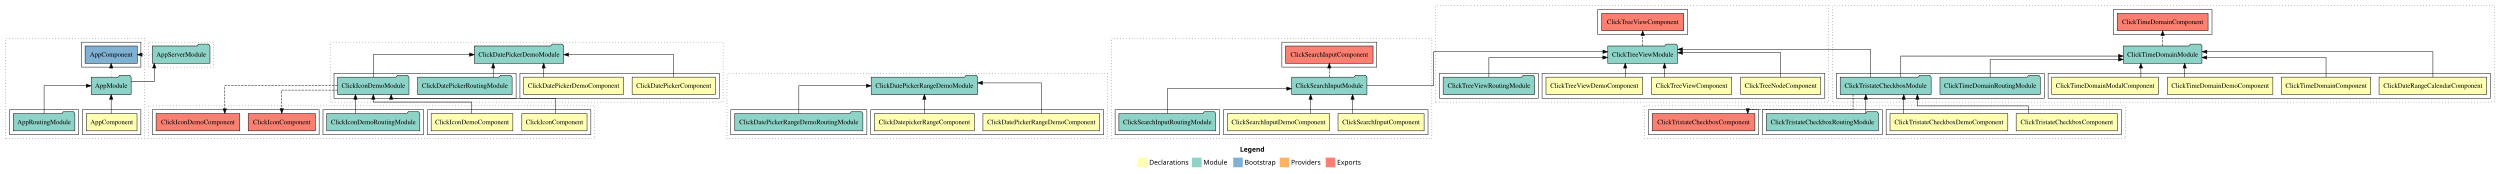
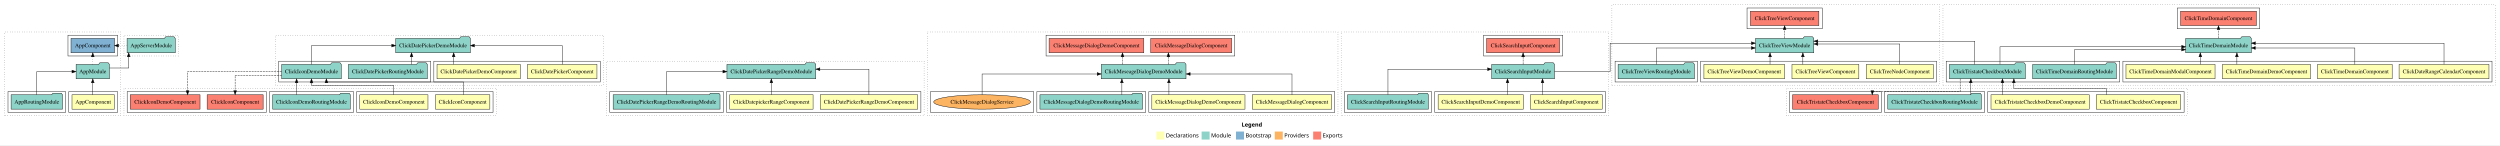
- <svg xmlns="http://www.w3.org/2000/svg" width="5217pt" height="363pt" viewBox="0.00 0.00 5217.00 363.00">
+ <svg xmlns="http://www.w3.org/2000/svg" width="6252pt" height="363pt" viewBox="0.00 0.00 6252.00 363.00">
  <g id="graph0" class="graph" transform="scale(1 1) rotate(0) translate(4 359)">
-     <polygon fill="#ffffff" stroke="transparent" points="-4,4 -4,-359 5213,-359 5213,4 -4,4" />
-     <text text-anchor="start" x="2583.509" y="-42.4" font-family="sans-serif" font-weight="bold" font-size="14.00" fill="#000000">Legend</text>
-     <polygon fill="#ffffb3" stroke="transparent" points="2370.5,-10 2370.5,-30 2390.5,-30 2390.5,-10 2370.5,-10" />
-     <text text-anchor="start" x="2394.129" y="-15.4" font-family="sans-serif" font-size="14.00" fill="#000000">  Declarations</text>
-     <polygon fill="#8dd3c7" stroke="transparent" points="2483.5,-10 2483.5,-30 2503.5,-30 2503.5,-10 2483.5,-10" />
-     <text text-anchor="start" x="2507.225" y="-15.4" font-family="sans-serif" font-size="14.00" fill="#000000">  Module</text>
-     <polygon fill="#80b1d3" stroke="transparent" points="2569.5,-10 2569.5,-30 2589.5,-30 2589.5,-10 2569.5,-10" />
-     <text text-anchor="start" x="2593.281" y="-15.4" font-family="sans-serif" font-size="14.00" fill="#000000">  Bootstrap</text>
-     <polygon fill="#fdb462" stroke="transparent" points="2666.5,-10 2666.5,-30 2686.5,-30 2686.5,-10 2666.5,-10" />
-     <text text-anchor="start" x="2690.173" y="-15.4" font-family="sans-serif" font-size="14.00" fill="#000000">  Providers</text>
-     <polygon fill="#fb8072" stroke="transparent" points="2762.5,-10 2762.5,-30 2782.5,-30 2782.5,-10 2762.5,-10" />
-     <text text-anchor="start" x="2786.226" y="-15.4" font-family="sans-serif" font-size="14.00" fill="#000000">  Exports</text>
+     <polygon fill="#ffffff" stroke="transparent" points="-4,4 -4,-359 6248,-359 6248,4 -4,4" />
+     <text text-anchor="start" x="3101.009" y="-42.4" font-family="sans-serif" font-weight="bold" font-size="14.00" fill="#000000">Legend</text>
+     <polygon fill="#ffffb3" stroke="transparent" points="2888,-10 2888,-30 2908,-30 2908,-10 2888,-10" />
+     <text text-anchor="start" x="2911.629" y="-15.4" font-family="sans-serif" font-size="14.00" fill="#000000">  Declarations</text>
+     <polygon fill="#8dd3c7" stroke="transparent" points="3001,-10 3001,-30 3021,-30 3021,-10 3001,-10" />
+     <text text-anchor="start" x="3024.725" y="-15.4" font-family="sans-serif" font-size="14.00" fill="#000000">  Module</text>
+     <polygon fill="#80b1d3" stroke="transparent" points="3087,-10 3087,-30 3107,-30 3107,-10 3087,-10" />
+     <text text-anchor="start" x="3110.781" y="-15.4" font-family="sans-serif" font-size="14.00" fill="#000000">  Bootstrap</text>
+     <polygon fill="#fdb462" stroke="transparent" points="3184,-10 3184,-30 3204,-30 3204,-10 3184,-10" />
+     <text text-anchor="start" x="3207.673" y="-15.4" font-family="sans-serif" font-size="14.00" fill="#000000">  Providers</text>
+     <polygon fill="#fb8072" stroke="transparent" points="3280,-10 3280,-30 3300,-30 3300,-10 3280,-10" />
+     <text text-anchor="start" x="3303.726" y="-15.4" font-family="sans-serif" font-size="14.00" fill="#000000">  Exports</text>
    <g id="clust1" class="cluster">
      <polygon fill="none" stroke="#000000" stroke-dasharray="1,5" points="8,-70 8,-279 298,-279 298,-70 8,-70" />
    </g>
    <g id="clust2" class="cluster">
      <polygon fill="none" stroke="#000000" points="168,-78 168,-130 290,-130 290,-78 168,-78" />
    </g>
    <g id="clust4" class="cluster">
      <polygon fill="none" stroke="#000000" points="16,-78 16,-130 160,-130 160,-78 16,-78" />
    </g>
    <g id="clust6" class="cluster">
      <polygon fill="none" stroke="#000000" points="166,-219 166,-271 290,-271 290,-219 166,-219" />
    </g>
    <g id="clust14" class="cluster">
      <polygon fill="none" stroke="#000000" stroke-dasharray="1,5" points="306,-219 306,-271 442,-271 442,-219 306,-219" />
    </g>
    <g id="clust20" class="cluster">
      <polygon fill="none" stroke="#000000" stroke-dasharray="1,5" points="685,-146 685,-271 1505,-271 1505,-146 685,-146" />
    </g>
    <g id="clust21" class="cluster">
      <polygon fill="none" stroke="#000000" points="1081,-154 1081,-206 1497,-206 1497,-154 1081,-154" />
    </g>
    <g id="clust24" class="cluster">
      <polygon fill="none" stroke="#000000" points="693,-154 693,-206 1073,-206 1073,-154 693,-154" />
    </g>
    <g id="clust28" class="cluster">
      <polygon fill="none" stroke="#000000" stroke-dasharray="1,5" points="1513,-70 1513,-206 2307,-206 2307,-70 1513,-70" />
    </g>
    <g id="clust29" class="cluster">
      <polygon fill="none" stroke="#000000" points="1813,-78 1813,-130 2299,-130 2299,-78 1813,-78" />
    </g>
    <g id="clust32" class="cluster">
      <polygon fill="none" stroke="#000000" points="1521,-78 1521,-130 1805,-130 1805,-78 1521,-78" />
    </g>
    <g id="clust48" class="cluster">
      <polygon fill="none" stroke="#000000" stroke-dasharray="1,5" points="306,-70 306,-138 1237,-138 1237,-70 306,-70" />
    </g>
    <g id="clust49" class="cluster">
      <polygon fill="none" stroke="#000000" points="888,-78 888,-130 1229,-130 1229,-78 888,-78" />
    </g>
    <g id="clust52" class="cluster">
      <polygon fill="none" stroke="#000000" points="670,-78 670,-130 880,-130 880,-78 670,-78" />
    </g>
    <g id="clust53" class="cluster">
      <polygon fill="none" stroke="#000000" points="314,-78 314,-130 662,-130 662,-78 314,-78" />
    </g>
    <g id="clust62" class="cluster">
-       <polygon fill="none" stroke="#000000" stroke-dasharray="1,5" points="2315,-70 2315,-279 2984,-279 2984,-70 2315,-70" />
+       <polygon fill="none" stroke="#000000" stroke-dasharray="1,5" points="2315,-70 2315,-279 3342,-279 3342,-70 2315,-70" />
    </g>
    <g id="clust63" class="cluster">
-       <polygon fill="none" stroke="#000000" points="2549,-78 2549,-130 2976,-130 2976,-78 2549,-78" />
+       <polygon fill="none" stroke="#000000" points="2869,-78 2869,-130 3334,-130 3334,-78 2869,-78" />
    </g>
    <g id="clust66" class="cluster">
-       <polygon fill="none" stroke="#000000" points="2323,-78 2323,-130 2541,-130 2541,-78 2323,-78" />
+       <polygon fill="none" stroke="#000000" points="2589,-78 2589,-130 2861,-130 2861,-78 2589,-78" />
    </g>
    <g id="clust67" class="cluster">
-       <polygon fill="none" stroke="#000000" points="2671,-219 2671,-271 2869,-271 2869,-219 2671,-219" />
+       <polygon fill="none" stroke="#000000" points="2612,-219 2612,-271 3084,-271 3084,-219 2612,-219" />
+     </g>
+     <g id="clust69" class="cluster">
+       <polygon fill="none" stroke="#000000" points="2323,-78 2323,-130 2581,-130 2581,-78 2323,-78" />
    </g>
    <g id="clust76" class="cluster">
-       <polygon fill="none" stroke="#000000" stroke-dasharray="1,5" points="3820,-146 3820,-347 5201,-347 5201,-146 3820,-146" />
+       <polygon fill="none" stroke="#000000" stroke-dasharray="1,5" points="3350,-70 3350,-279 4019,-279 4019,-70 3350,-70" />
    </g>
    <g id="clust77" class="cluster">
-       <polygon fill="none" stroke="#000000" points="4270,-154 4270,-206 5193,-206 5193,-154 4270,-154" />
-     </g>
-     <g id="clust82" class="cluster">
-       <polygon fill="none" stroke="#000000" points="3828,-154 3828,-206 4262,-206 4262,-154 3828,-154" />
-     </g>
-     <g id="clust83" class="cluster">
-       <polygon fill="none" stroke="#000000" points="4406,-287 4406,-339 4612,-339 4612,-287 4406,-287" />
-     </g>
-     <g id="clust92" class="cluster">
-       <polygon fill="none" stroke="#000000" stroke-dasharray="1,5" points="2992,-146 2992,-347 3812,-347 3812,-146 2992,-146" />
-     </g>
-     <g id="clust93" class="cluster">
-       <polygon fill="none" stroke="#000000" points="3214,-154 3214,-206 3804,-206 3804,-154 3214,-154" />
+       <polygon fill="none" stroke="#000000" points="3584,-78 3584,-130 4011,-130 4011,-78 3584,-78" />
+     </g>
+     <g id="clust80" class="cluster">
+       <polygon fill="none" stroke="#000000" points="3358,-78 3358,-130 3576,-130 3576,-78 3358,-78" />
+     </g>
+     <g id="clust81" class="cluster">
+       <polygon fill="none" stroke="#000000" points="3706,-219 3706,-271 3904,-271 3904,-219 3706,-219" />
+     </g>
+     <g id="clust90" class="cluster">
+       <polygon fill="none" stroke="#000000" stroke-dasharray="1,5" points="4855,-146 4855,-347 6236,-347 6236,-146 4855,-146" />
+     </g>
+     <g id="clust91" class="cluster">
+       <polygon fill="none" stroke="#000000" points="5305,-154 5305,-206 6228,-206 6228,-154 5305,-154" />
+     </g>
+     <g id="clust96" class="cluster">
+       <polygon fill="none" stroke="#000000" points="4863,-154 4863,-206 5297,-206 5297,-154 4863,-154" />
    </g>
    <g id="clust97" class="cluster">
-       <polygon fill="none" stroke="#000000" points="3000,-154 3000,-206 3206,-206 3206,-154 3000,-154" />
-     </g>
-     <g id="clust98" class="cluster">
-       <polygon fill="none" stroke="#000000" points="3330,-287 3330,-339 3518,-339 3518,-287 3330,-287" />
+       <polygon fill="none" stroke="#000000" points="5441,-287 5441,-339 5647,-339 5647,-287 5441,-287" />
+     </g>
+     <g id="clust106" class="cluster">
+       <polygon fill="none" stroke="#000000" stroke-dasharray="1,5" points="4027,-146 4027,-347 4847,-347 4847,-146 4027,-146" />
    </g>
    <g id="clust107" class="cluster">
-       <polygon fill="none" stroke="#000000" stroke-dasharray="1,5" points="3428,-70 3428,-138 4431,-138 4431,-70 3428,-70" />
-     </g>
-     <g id="clust108" class="cluster">
-       <polygon fill="none" stroke="#000000" points="3932,-78 3932,-130 4423,-130 4423,-78 3932,-78" />
+       <polygon fill="none" stroke="#000000" points="4249,-154 4249,-206 4839,-206 4839,-154 4249,-154" />
    </g>
    <g id="clust111" class="cluster">
-       <polygon fill="none" stroke="#000000" points="3674,-78 3674,-130 3924,-130 3924,-78 3674,-78" />
+       <polygon fill="none" stroke="#000000" points="4035,-154 4035,-206 4241,-206 4241,-154 4035,-154" />
    </g>
    <g id="clust112" class="cluster">
-       <polygon fill="none" stroke="#000000" points="3436,-78 3436,-130 3666,-130 3666,-78 3436,-78" />
+       <polygon fill="none" stroke="#000000" points="4365,-287 4365,-339 4553,-339 4553,-287 4365,-287" />
+     </g>
+     <g id="clust121" class="cluster">
+       <polygon fill="none" stroke="#000000" stroke-dasharray="1,5" points="4463,-70 4463,-138 5466,-138 5466,-70 4463,-70" />
+     </g>
+     <g id="clust122" class="cluster">
+       <polygon fill="none" stroke="#000000" points="4967,-78 4967,-130 5458,-130 5458,-78 4967,-78" />
+     </g>
+     <g id="clust125" class="cluster">
+       <polygon fill="none" stroke="#000000" points="4709,-78 4709,-130 4959,-130 4959,-78 4709,-78" />
+     </g>
+     <g id="clust126" class="cluster">
+       <polygon fill="none" stroke="#000000" points="4471,-78 4471,-130 4701,-130 4701,-78 4471,-78" />
    </g>
    <g id="node1" class="node">
      <polygon fill="#ffffb3" stroke="#000000" points="281.94,-122 176.06,-122 176.06,-86 281.94,-86 281.94,-122" />
      <text text-anchor="middle" x="229" y="-99.8" font-family="Times,serif" font-size="14.00" fill="#000000">AppComponent</text>
    </g>
    <g id="node2" class="node">
      <polygon fill="#8dd3c7" stroke="#000000" points="269.657,-198 266.657,-202 245.657,-202 242.657,-198 186.343,-198 186.343,-162 269.657,-162 269.657,-198" />
      <text text-anchor="middle" x="228" y="-175.8" font-family="Times,serif" font-size="14.00" fill="#000000">AppModule</text>
    </g>
    <g id="edge1" class="edge">
      <path fill="none" stroke="#000000" d="M228,-122.011C228,-122.011 228,-151.855 228,-151.855" />
      <polygon fill="#000000" stroke="#000000" points="224.5,-151.855 228,-161.855 231.5,-151.855 224.5,-151.855" />
    </g>
    <g id="node4" class="node">
      <polygon fill="#80b1d3" stroke="#000000" points="282.439,-263 173.561,-263 173.561,-227 282.439,-227 282.439,-263" />
      <text text-anchor="middle" x="228" y="-240.8" font-family="Times,serif" font-size="14.00" fill="#000000">AppComponent </text>
    </g>
    <g id="edge3" class="edge">
      <path fill="none" stroke="#000000" stroke-dasharray="1,5" d="M228,-198.106C228,-198.106 228,-216.991 228,-216.991" />
      <polygon fill="#000000" stroke="#000000" points="224.5,-216.991 228,-226.991 231.5,-216.991 224.5,-216.991" />
    </g>
    <g id="node5" class="node">
      <polygon fill="#8dd3c7" stroke="#000000" points="434.19,-263 431.19,-267 410.19,-267 407.19,-263 313.81,-263 313.81,-227 434.19,-227 434.19,-263" />
      <text text-anchor="middle" x="374" y="-240.8" font-family="Times,serif" font-size="14.00" fill="#000000">AppServerModule</text>
    </g>
    <g id="edge4" class="edge">
      <path fill="none" stroke="#000000" d="M269.787,-189C293.261,-189 317.89,-189 317.89,-189 317.89,-189 317.89,-216.973 317.89,-216.973" />
      <polygon fill="#000000" stroke="#000000" points="314.39,-216.973 317.89,-226.973 321.39,-216.973 314.39,-216.973" />
    </g>
    <g id="node3" class="node">
      <polygon fill="#8dd3c7" stroke="#000000" points="152.274,-122 149.274,-126 128.274,-126 125.274,-122 23.726,-122 23.726,-86 152.274,-86 152.274,-122" />
      <text text-anchor="middle" x="88" y="-99.8" font-family="Times,serif" font-size="14.00" fill="#000000">AppRoutingModule</text>
    </g>
    <g id="edge2" class="edge">
      <path fill="none" stroke="#000000" d="M88,-122.011C88,-144.485 88,-180 88,-180 88,-180 175.995,-180 175.995,-180" />
      <polygon fill="#000000" stroke="#000000" points="175.995,-183.5 185.995,-180 175.995,-176.5 175.995,-183.5" />
    </g>
    <g id="edge5" class="edge">
      <path fill="none" stroke="#000000" stroke-dasharray="1,5" d="M313.773,-245C313.773,-245 292.475,-245 292.475,-245" />
      <polygon fill="#000000" stroke="#000000" points="292.475,-241.5 282.475,-245 292.475,-248.5 292.475,-241.5" />
    </g>
    <g id="node6" class="node">
      <polygon fill="#ffffb3" stroke="#000000" points="1488.854,-198 1315.146,-198 1315.146,-162 1488.854,-162 1488.854,-198" />
      <text text-anchor="middle" x="1402" y="-175.8" font-family="Times,serif" font-size="14.00" fill="#000000">ClickDatePickerComponent</text>
    </g>
    <g id="node8" class="node">
      <polygon fill="#8dd3c7" stroke="#000000" points="1172.284,-263 1169.284,-267 1148.284,-267 1145.284,-263 985.716,-263 985.716,-227 1172.284,-227 1172.284,-263" />
      <text text-anchor="middle" x="1079" y="-240.8" font-family="Times,serif" font-size="14.00" fill="#000000">ClickDatePickerDemoModule</text>
    </g>
    <g id="edge6" class="edge">
      <path fill="none" stroke="#000000" d="M1402,-198.106C1402,-217.339 1402,-245 1402,-245 1402,-245 1182.425,-245 1182.425,-245" />
      <polygon fill="#000000" stroke="#000000" points="1182.425,-241.5 1172.425,-245 1182.425,-248.5 1182.425,-241.5" />
    </g>
    <g id="node7" class="node">
      <polygon fill="#ffffb3" stroke="#000000" points="1297.066,-198 1088.934,-198 1088.934,-162 1297.066,-162 1297.066,-198" />
      <text text-anchor="middle" x="1193" y="-175.8" font-family="Times,serif" font-size="14.00" fill="#000000">ClickDatePickerDemoComponent</text>
    </g>
    <g id="edge7" class="edge">
      <path fill="none" stroke="#000000" d="M1130.554,-198.106C1130.554,-198.106 1130.554,-216.991 1130.554,-216.991" />
      <polygon fill="#000000" stroke="#000000" points="1127.054,-216.991 1130.554,-226.991 1134.054,-216.991 1127.054,-216.991" />
    </g>
    <g id="node9" class="node">
      <polygon fill="#8dd3c7" stroke="#000000" points="1064.689,-198 1061.689,-202 1040.689,-202 1037.689,-198 867.311,-198 867.311,-162 1064.689,-162 1064.689,-198" />
      <text text-anchor="middle" x="966" y="-175.8" font-family="Times,serif" font-size="14.00" fill="#000000">ClickDatePickerRoutingModule</text>
    </g>
    <g id="edge8" class="edge">
      <path fill="none" stroke="#000000" d="M1025.226,-198.106C1025.226,-198.106 1025.226,-216.991 1025.226,-216.991" />
      <polygon fill="#000000" stroke="#000000" points="1021.727,-216.991 1025.226,-226.991 1028.727,-216.991 1021.727,-216.991" />
    </g>
    <g id="node10" class="node">
      <polygon fill="#8dd3c7" stroke="#000000" points="849.469,-198 846.469,-202 825.469,-202 822.469,-198 700.531,-198 700.531,-162 849.469,-162 849.469,-198" />
      <text text-anchor="middle" x="775" y="-175.8" font-family="Times,serif" font-size="14.00" fill="#000000">ClickIconDemoModule</text>
    </g>
    <g id="edge9" class="edge">
      <path fill="none" stroke="#000000" d="M775,-198.106C775,-217.339 775,-245 775,-245 775,-245 975.724,-245 975.724,-245" />
      <polygon fill="#000000" stroke="#000000" points="975.724,-248.5 985.724,-245 975.724,-241.5 975.724,-248.5" />
    </g>
    <g id="node18" class="node">
      <polygon fill="#fb8072" stroke="#000000" points="654.04,-122 513.96,-122 513.96,-86 654.04,-86 654.04,-122" />
      <text text-anchor="middle" x="584" y="-99.8" font-family="Times,serif" font-size="14.00" fill="#000000">ClickIconComponent </text>
    </g>
    <g id="edge16" class="edge">
      <path fill="none" stroke="#000000" stroke-dasharray="5,2" d="M700.334,-171C646.764,-171 584,-171 584,-171 584,-171 584,-132.308 584,-132.308" />
      <polygon fill="#000000" stroke="#000000" points="587.5,-132.308 584,-122.308 580.5,-132.308 587.5,-132.308" />
    </g>
    <g id="node19" class="node">
      <polygon fill="#fb8072" stroke="#000000" points="496.252,-122 321.748,-122 321.748,-86 496.252,-86 496.252,-122" />
      <text text-anchor="middle" x="409" y="-99.8" font-family="Times,serif" font-size="14.00" fill="#000000">ClickIconDemoComponent </text>
    </g>
    <g id="edge17" class="edge">
      <path fill="none" stroke="#000000" stroke-dasharray="5,2" d="M700.379,-180C608.683,-180 465.11,-180 465.11,-180 465.11,-180 465.11,-132.011 465.11,-132.011" />
      <polygon fill="#000000" stroke="#000000" points="468.61,-132.011 465.11,-122.011 461.61,-132.011 468.61,-132.011" />
    </g>
    <g id="node11" class="node">
      <polygon fill="#ffffb3" stroke="#000000" points="2290.832,-122 2047.168,-122 2047.168,-86 2290.832,-86 2290.832,-122" />
      <text text-anchor="middle" x="2169" y="-99.8" font-family="Times,serif" font-size="14.00" fill="#000000">ClickDatePickerRangeDemoComponent</text>
    </g>
    <g id="node13" class="node">
      <polygon fill="#8dd3c7" stroke="#000000" points="2036.049,-198 2033.049,-202 2012.049,-202 2009.049,-198 1813.951,-198 1813.951,-162 2036.049,-162 2036.049,-198" />
      <text text-anchor="middle" x="1925" y="-175.8" font-family="Times,serif" font-size="14.00" fill="#000000">ClickDatePickerRangeDemoModule</text>
    </g>
    <g id="edge10" class="edge">
      <path fill="none" stroke="#000000" d="M2169,-122.198C2169,-146.356 2169,-186 2169,-186 2169,-186 2046.29,-186 2046.29,-186" />
      <polygon fill="#000000" stroke="#000000" points="2046.29,-182.5 2036.29,-186 2046.29,-189.5 2046.29,-182.5" />
    </g>
    <g id="node12" class="node">
      <polygon fill="#ffffb3" stroke="#000000" points="2029.338,-122 1820.662,-122 1820.662,-86 2029.338,-86 2029.338,-122" />
      <text text-anchor="middle" x="1925" y="-99.8" font-family="Times,serif" font-size="14.00" fill="#000000">ClickDatepickerRangeComponent</text>
    </g>
    <g id="edge11" class="edge">
      <path fill="none" stroke="#000000" d="M1925,-122.011C1925,-122.011 1925,-151.855 1925,-151.855" />
      <polygon fill="#000000" stroke="#000000" points="1921.5,-151.855 1925,-161.855 1928.5,-151.855 1921.5,-151.855" />
    </g>
    <g id="node14" class="node">
      <polygon fill="#8dd3c7" stroke="#000000" points="1796.667,-122 1793.667,-126 1772.667,-126 1769.667,-122 1529.333,-122 1529.333,-86 1796.667,-86 1796.667,-122" />
      <text text-anchor="middle" x="1663" y="-99.8" font-family="Times,serif" font-size="14.00" fill="#000000">ClickDatePickerRangeDemoRoutingModule</text>
    </g>
    <g id="edge12" class="edge">
      <path fill="none" stroke="#000000" d="M1663,-122.011C1663,-144.485 1663,-180 1663,-180 1663,-180 1803.888,-180 1803.888,-180" />
      <polygon fill="#000000" stroke="#000000" points="1803.888,-183.5 1813.888,-180 1803.888,-176.5 1803.888,-183.5" />
    </g>
    <g id="node15" class="node">
      <polygon fill="#ffffb3" stroke="#000000" points="1221.041,-122 1084.959,-122 1084.959,-86 1221.041,-86 1221.041,-122" />
      <text text-anchor="middle" x="1153" y="-99.8" font-family="Times,serif" font-size="14.00" fill="#000000">ClickIconComponent</text>
    </g>
    <g id="edge13" class="edge">
      <path fill="none" stroke="#000000" d="M1155.119,-122.051C1155.119,-136.373 1155.119,-154 1155.119,-154 1155.119,-154 812.242,-154 812.242,-154 812.242,-154 812.242,-154.794 812.242,-154.794" />
      <polygon fill="#000000" stroke="#000000" points="808.742,-151.942 812.242,-161.942 815.742,-151.942 808.742,-151.942" />
    </g>
    <g id="node16" class="node">
      <polygon fill="#ffffb3" stroke="#000000" points="1066.252,-122 895.748,-122 895.748,-86 1066.252,-86 1066.252,-122" />
      <text text-anchor="middle" x="981" y="-99.8" font-family="Times,serif" font-size="14.00" fill="#000000">ClickIconDemoComponent</text>
    </g>
    <g id="edge14" class="edge">
      <path fill="none" stroke="#000000" d="M980.109,-122.055C980.109,-133.439 980.109,-146 980.109,-146 980.109,-146 775,-146 775,-146 775,-146 775,-151.806 775,-151.806" />
      <polygon fill="#000000" stroke="#000000" points="771.5,-151.805 775,-161.806 778.5,-151.806 771.5,-151.805" />
    </g>
    <g id="node17" class="node">
      <polygon fill="#8dd3c7" stroke="#000000" points="872.087,-122 869.087,-126 848.087,-126 845.087,-122 677.913,-122 677.913,-86 872.087,-86 872.087,-122" />
      <text text-anchor="middle" x="775" y="-99.8" font-family="Times,serif" font-size="14.00" fill="#000000">ClickIconDemoRoutingModule</text>
    </g>
    <g id="edge15" class="edge">
      <path fill="none" stroke="#000000" d="M737.758,-122.011C737.758,-122.011 737.758,-151.855 737.758,-151.855" />
      <polygon fill="#000000" stroke="#000000" points="734.258,-151.855 737.758,-161.855 741.258,-151.855 734.258,-151.855" />
    </g>
    <g id="node20" class="node">
-       <polygon fill="#ffffb3" stroke="#000000" points="2967.803,-122 2788.197,-122 2788.197,-86 2967.803,-86 2967.803,-122" />
-       <text text-anchor="middle" x="2878" y="-99.8" font-family="Times,serif" font-size="14.00" fill="#000000">ClickSearchInputComponent</text>
+       <polygon fill="#ffffb3" stroke="#000000" points="3326.245,-122 3127.755,-122 3127.755,-86 3326.245,-86 3326.245,-122" />
+       <text text-anchor="middle" x="3227" y="-99.8" font-family="Times,serif" font-size="14.00" fill="#000000">ClickMessageDialogComponent</text>
    </g>
    <g id="node22" class="node">
-       <polygon fill="#8dd3c7" stroke="#000000" points="2848.521,-198 2845.521,-202 2824.521,-202 2821.521,-198 2691.479,-198 2691.479,-162 2848.521,-162 2848.521,-198" />
-       <text text-anchor="middle" x="2770" y="-175.8" font-family="Times,serif" font-size="14.00" fill="#000000">ClickSearchInputModule</text>
+       <polygon fill="#8dd3c7" stroke="#000000" points="2961.944,-198 2958.944,-202 2937.944,-202 2934.944,-198 2750.056,-198 2750.056,-162 2961.944,-162 2961.944,-198" />
+       <text text-anchor="middle" x="2856" y="-175.8" font-family="Times,serif" font-size="14.00" fill="#000000">ClickMeseageDialogDemoModule</text>
    </g>
    <g id="edge18" class="edge">
-       <path fill="none" stroke="#000000" d="M2818.554,-122.011C2818.554,-122.011 2818.554,-151.855 2818.554,-151.855" />
-       <polygon fill="#000000" stroke="#000000" points="2815.054,-151.855 2818.554,-161.855 2822.054,-151.855 2815.054,-151.855" />
+       <path fill="none" stroke="#000000" d="M3227,-122.027C3227,-142.767 3227,-174 3227,-174 3227,-174 2972.314,-174 2972.314,-174" />
+       <polygon fill="#000000" stroke="#000000" points="2972.314,-170.5 2962.314,-174 2972.314,-177.5 2972.314,-170.5" />
    </g>
    <g id="node21" class="node">
-       <polygon fill="#ffffb3" stroke="#000000" points="2770.515,-122 2557.485,-122 2557.485,-86 2770.515,-86 2770.515,-122" />
-       <text text-anchor="middle" x="2664" y="-99.8" font-family="Times,serif" font-size="14.00" fill="#000000">ClickSearchInputDemoComponent</text>
+       <polygon fill="#ffffb3" stroke="#000000" points="3109.457,-122 2876.543,-122 2876.543,-86 3109.457,-86 3109.457,-122" />
+       <text text-anchor="middle" x="2993" y="-99.8" font-family="Times,serif" font-size="14.00" fill="#000000">ClickMessageDialogDemoComponent</text>
    </g>
    <g id="edge19" class="edge">
-       <path fill="none" stroke="#000000" d="M2730.999,-122.011C2730.999,-122.011 2730.999,-151.855 2730.999,-151.855" />
-       <polygon fill="#000000" stroke="#000000" points="2727.499,-151.855 2730.999,-161.855 2734.499,-151.855 2727.499,-151.855" />
+       <path fill="none" stroke="#000000" d="M2919.247,-122.011C2919.247,-122.011 2919.247,-151.855 2919.247,-151.855" />
+       <polygon fill="#000000" stroke="#000000" points="2915.747,-151.855 2919.247,-161.855 2922.747,-151.855 2915.747,-151.855" />
    </g>
    <g id="node24" class="node">
-       <polygon fill="#fb8072" stroke="#000000" points="2861.303,-263 2678.697,-263 2678.697,-227 2861.303,-227 2861.303,-263" />
-       <text text-anchor="middle" x="2770" y="-240.8" font-family="Times,serif" font-size="14.00" fill="#000000">ClickSearchInputComponent </text>
+       <polygon fill="#fb8072" stroke="#000000" points="3076.245,-263 2873.755,-263 2873.755,-227 3076.245,-227 3076.245,-263" />
+       <text text-anchor="middle" x="2975" y="-240.8" font-family="Times,serif" font-size="14.00" fill="#000000">ClickMessageDialogComponent </text>
    </g>
    <g id="edge21" class="edge">
-       <path fill="none" stroke="#000000" stroke-dasharray="5,2" d="M2770,-198.106C2770,-198.106 2770,-216.991 2770,-216.991" />
-       <polygon fill="#000000" stroke="#000000" points="2766.5,-216.991 2770,-226.991 2773.5,-216.991 2766.5,-216.991" />
+       <path fill="none" stroke="#000000" stroke-dasharray="5,2" d="M2917.925,-198.106C2917.925,-198.106 2917.925,-216.991 2917.925,-216.991" />
+       <polygon fill="#000000" stroke="#000000" points="2914.425,-216.991 2917.925,-226.991 2921.425,-216.991 2914.425,-216.991" />
+     </g>
+     <g id="node25" class="node">
+       <polygon fill="#fb8072" stroke="#000000" points="2856.457,-263 2619.543,-263 2619.543,-227 2856.457,-227 2856.457,-263" />
+       <text text-anchor="middle" x="2738" y="-240.8" font-family="Times,serif" font-size="14.00" fill="#000000">ClickMessageDialogDemoComponent </text>
+     </g>
+     <g id="edge22" class="edge">
+       <path fill="none" stroke="#000000" stroke-dasharray="5,2" d="M2803.128,-198.106C2803.128,-198.106 2803.128,-216.991 2803.128,-216.991" />
+       <polygon fill="#000000" stroke="#000000" points="2799.628,-216.991 2803.128,-226.991 2806.628,-216.991 2799.628,-216.991" />
+     </g>
+     <g id="node23" class="node">
+       <polygon fill="#8dd3c7" stroke="#000000" points="2853.292,-122 2850.292,-126 2829.292,-126 2826.292,-122 2596.708,-122 2596.708,-86 2853.292,-86 2853.292,-122" />
+       <text text-anchor="middle" x="2725" y="-99.8" font-family="Times,serif" font-size="14.00" fill="#000000">ClickMessageDialogDemoRoutingModule</text>
+     </g>
+     <g id="edge20" class="edge">
+       <path fill="none" stroke="#000000" d="M2801.587,-122.011C2801.587,-122.011 2801.587,-151.855 2801.587,-151.855" />
+       <polygon fill="#000000" stroke="#000000" points="2798.087,-151.855 2801.587,-161.855 2805.087,-151.855 2798.087,-151.855" />
+     </g>
+     <g id="node26" class="node">
+       <ellipse fill="#fdb462" stroke="#000000" cx="2452" cy="-104" rx="120.962" ry="18" />
+       <text text-anchor="middle" x="2452" y="-99.8" font-family="Times,serif" font-size="14.00" fill="#000000">ClickMessageDialogService</text>
+     </g>
+     <g id="edge23" class="edge">
+       <path fill="none" stroke="#000000" d="M2452,-122.027C2452,-142.767 2452,-174 2452,-174 2452,-174 2739.854,-174 2739.854,-174" />
+       <polygon fill="#000000" stroke="#000000" points="2739.854,-177.5 2749.854,-174 2739.854,-170.5 2739.854,-177.5" />
+     </g>
+     <g id="node27" class="node">
+       <polygon fill="#ffffb3" stroke="#000000" points="4002.803,-122 3823.197,-122 3823.197,-86 4002.803,-86 4002.803,-122" />
+       <text text-anchor="middle" x="3913" y="-99.8" font-family="Times,serif" font-size="14.00" fill="#000000">ClickSearchInputComponent</text>
+     </g>
+     <g id="node29" class="node">
+       <polygon fill="#8dd3c7" stroke="#000000" points="3883.521,-198 3880.521,-202 3859.521,-202 3856.521,-198 3726.479,-198 3726.479,-162 3883.521,-162 3883.521,-198" />
+       <text text-anchor="middle" x="3805" y="-175.8" font-family="Times,serif" font-size="14.00" fill="#000000">ClickSearchInputModule</text>
+     </g>
+     <g id="edge24" class="edge">
+       <path fill="none" stroke="#000000" d="M3853.554,-122.011C3853.554,-122.011 3853.554,-151.855 3853.554,-151.855" />
+       <polygon fill="#000000" stroke="#000000" points="3850.054,-151.855 3853.554,-161.855 3857.054,-151.855 3850.054,-151.855" />
+     </g>
+     <g id="node28" class="node">
+       <polygon fill="#ffffb3" stroke="#000000" points="3805.515,-122 3592.485,-122 3592.485,-86 3805.515,-86 3805.515,-122" />
+       <text text-anchor="middle" x="3699" y="-99.8" font-family="Times,serif" font-size="14.00" fill="#000000">ClickSearchInputDemoComponent</text>
+     </g>
+     <g id="edge25" class="edge">
+       <path fill="none" stroke="#000000" d="M3765.999,-122.011C3765.999,-122.011 3765.999,-151.855 3765.999,-151.855" />
+       <polygon fill="#000000" stroke="#000000" points="3762.499,-151.855 3765.999,-161.855 3769.499,-151.855 3762.499,-151.855" />
+     </g>
+     <g id="node31" class="node">
+       <polygon fill="#fb8072" stroke="#000000" points="3896.303,-263 3713.697,-263 3713.697,-227 3896.303,-227 3896.303,-263" />
+       <text text-anchor="middle" x="3805" y="-240.8" font-family="Times,serif" font-size="14.00" fill="#000000">ClickSearchInputComponent </text>
+     </g>
+     <g id="edge27" class="edge">
+       <path fill="none" stroke="#000000" stroke-dasharray="5,2" d="M3805,-198.106C3805,-198.106 3805,-216.991 3805,-216.991" />
+       <polygon fill="#000000" stroke="#000000" points="3801.5,-216.991 3805,-226.991 3808.5,-216.991 3801.5,-216.991" />
+     </g>
+     <g id="node43" class="node">
+       <polygon fill="#8dd3c7" stroke="#000000" points="4531.843,-263 4528.843,-267 4507.843,-267 4504.843,-263 4386.157,-263 4386.157,-227 4531.843,-227 4531.843,-263" />
+       <text text-anchor="middle" x="4459" y="-240.8" font-family="Times,serif" font-size="14.00" fill="#000000">ClickTreeViewModule</text>
+     </g>
+     <g id="edge38" class="edge">
+       <path fill="none" stroke="#000000" d="M3883.553,-180C3945.878,-180 4022.586,-180 4022.586,-180 4022.586,-180 4022.586,-251 4022.586,-251 4022.586,-251 4375.954,-251 4375.954,-251" />
+       <polygon fill="#000000" stroke="#000000" points="4375.954,-254.5 4385.954,-251 4375.954,-247.5 4375.954,-254.5" />
+     </g>
+     <g id="node30" class="node">
+       <polygon fill="#8dd3c7" stroke="#000000" points="3568.139,-122 3565.139,-126 3544.139,-126 3541.139,-122 3365.861,-122 3365.861,-86 3568.139,-86 3568.139,-122" />
+       <text text-anchor="middle" x="3467" y="-99.8" font-family="Times,serif" font-size="14.00" fill="#000000">ClickSearchInputRoutingModule</text>
+     </g>
+     <g id="edge26" class="edge">
+       <path fill="none" stroke="#000000" d="M3467,-122.198C3467,-146.356 3467,-186 3467,-186 3467,-186 3716.181,-186 3716.181,-186" />
+       <polygon fill="#000000" stroke="#000000" points="3716.181,-189.5 3726.181,-186 3716.181,-182.5 3716.181,-189.5" />
+     </g>
+     <g id="node32" class="node">
+       <polygon fill="#ffffb3" stroke="#000000" points="6220.389,-198 5995.611,-198 5995.611,-162 6220.389,-162 6220.389,-198" />
+       <text text-anchor="middle" x="6108" y="-175.8" font-family="Times,serif" font-size="14.00" fill="#000000">ClickDateRangeCalendarComponent</text>
    </g>
    <g id="node36" class="node">
-       <polygon fill="#8dd3c7" stroke="#000000" points="3496.843,-263 3493.843,-267 3472.843,-267 3469.843,-263 3351.157,-263 3351.157,-227 3496.843,-227 3496.843,-263" />
-       <text text-anchor="middle" x="3424" y="-240.8" font-family="Times,serif" font-size="14.00" fill="#000000">ClickTreeViewModule</text>
+       <polygon fill="#8dd3c7" stroke="#000000" points="5626.034,-263 5623.034,-267 5602.034,-267 5599.034,-263 5461.966,-263 5461.966,-227 5626.034,-227 5626.034,-263" />
+       <text text-anchor="middle" x="5544" y="-240.8" font-family="Times,serif" font-size="14.00" fill="#000000">ClickTimeDomainModule</text>
+     </g>
+     <g id="edge28" class="edge">
+       <path fill="none" stroke="#000000" d="M6108,-198.284C6108,-219.321 6108,-251 6108,-251 6108,-251 5636.312,-251 5636.312,-251" />
+       <polygon fill="#000000" stroke="#000000" points="5636.312,-247.5 5626.312,-251 5636.312,-254.5 5636.312,-247.5" />
+     </g>
+     <g id="node33" class="node">
+       <polygon fill="#ffffb3" stroke="#000000" points="5978.316,-198 5791.684,-198 5791.684,-162 5978.316,-162 5978.316,-198" />
+       <text text-anchor="middle" x="5885" y="-175.8" font-family="Times,serif" font-size="14.00" fill="#000000">ClickTimeDomainComponent</text>
+     </g>
+     <g id="edge29" class="edge">
+       <path fill="none" stroke="#000000" d="M5885,-198.023C5885,-215.373 5885,-239 5885,-239 5885,-239 5636.112,-239 5636.112,-239" />
+       <polygon fill="#000000" stroke="#000000" points="5636.112,-235.5 5626.112,-239 5636.112,-242.5 5636.112,-235.5" />
+     </g>
+     <g id="node34" class="node">
+       <polygon fill="#ffffb3" stroke="#000000" points="5774.028,-198 5553.972,-198 5553.972,-162 5774.028,-162 5774.028,-198" />
+       <text text-anchor="middle" x="5664" y="-175.8" font-family="Times,serif" font-size="14.00" fill="#000000">ClickTimeDomainDemoComponent</text>
+     </g>
+     <g id="edge30" class="edge">
+       <path fill="none" stroke="#000000" d="M5590.001,-198.106C5590.001,-198.106 5590.001,-216.991 5590.001,-216.991" />
+       <polygon fill="#000000" stroke="#000000" points="5586.502,-216.991 5590.001,-226.991 5593.502,-216.991 5586.502,-216.991" />
+     </g>
+     <g id="node35" class="node">
+       <polygon fill="#ffffb3" stroke="#000000" points="5535.365,-198 5312.635,-198 5312.635,-162 5535.365,-162 5535.365,-198" />
+       <text text-anchor="middle" x="5424" y="-175.8" font-family="Times,serif" font-size="14.00" fill="#000000">ClickTimeDomainModalComponent</text>
+     </g>
+     <g id="edge31" class="edge">
+       <path fill="none" stroke="#000000" d="M5498.583,-198.106C5498.583,-198.106 5498.583,-216.991 5498.583,-216.991" />
+       <polygon fill="#000000" stroke="#000000" points="5495.083,-216.991 5498.583,-226.991 5502.083,-216.991 5495.083,-216.991" />
+     </g>
+     <g id="node39" class="node">
+       <polygon fill="#fb8072" stroke="#000000" points="5638.816,-331 5449.184,-331 5449.184,-295 5638.816,-295 5638.816,-331" />
+       <text text-anchor="middle" x="5544" y="-308.8" font-family="Times,serif" font-size="14.00" fill="#000000">ClickTimeDomainComponent </text>
+     </g>
+     <g id="edge34" class="edge">
+       <path fill="none" stroke="#000000" stroke-dasharray="5,2" d="M5544,-263.223C5544,-263.223 5544,-284.727 5544,-284.727" />
+       <polygon fill="#000000" stroke="#000000" points="5540.5,-284.727 5544,-294.727 5547.5,-284.727 5540.5,-284.727" />
+     </g>
+     <g id="node37" class="node">
+       <polygon fill="#8dd3c7" stroke="#000000" points="5288.651,-198 5285.651,-202 5264.651,-202 5261.651,-198 5079.349,-198 5079.349,-162 5288.651,-162 5288.651,-198" />
+       <text text-anchor="middle" x="5184" y="-175.8" font-family="Times,serif" font-size="14.00" fill="#000000">ClickTimeDomainRoutingModule</text>
    </g>
    <g id="edge32" class="edge">
-       <path fill="none" stroke="#000000" d="M2848.553,-180C2910.878,-180 2987.586,-180 2987.586,-180 2987.586,-180 2987.586,-251 2987.586,-251 2987.586,-251 3340.954,-251 3340.954,-251" />
-       <polygon fill="#000000" stroke="#000000" points="3340.954,-254.5 3350.954,-251 3340.954,-247.5 3340.954,-254.5" />
-     </g>
-     <g id="node23" class="node">
-       <polygon fill="#8dd3c7" stroke="#000000" points="2533.139,-122 2530.139,-126 2509.139,-126 2506.139,-122 2330.861,-122 2330.861,-86 2533.139,-86 2533.139,-122" />
-       <text text-anchor="middle" x="2432" y="-99.8" font-family="Times,serif" font-size="14.00" fill="#000000">ClickSearchInputRoutingModule</text>
-     </g>
-     <g id="edge20" class="edge">
-       <path fill="none" stroke="#000000" d="M2432,-122.027C2432,-142.767 2432,-174 2432,-174 2432,-174 2681.181,-174 2681.181,-174" />
-       <polygon fill="#000000" stroke="#000000" points="2681.181,-177.5 2691.181,-174 2681.181,-170.5 2681.181,-177.5" />
-     </g>
-     <g id="node25" class="node">
-       <polygon fill="#ffffb3" stroke="#000000" points="5185.389,-198 4960.611,-198 4960.611,-162 5185.389,-162 5185.389,-198" />
-       <text text-anchor="middle" x="5073" y="-175.8" font-family="Times,serif" font-size="14.00" fill="#000000">ClickDateRangeCalendarComponent</text>
-     </g>
-     <g id="node29" class="node">
-       <polygon fill="#8dd3c7" stroke="#000000" points="4591.034,-263 4588.034,-267 4567.034,-267 4564.034,-263 4426.966,-263 4426.966,-227 4591.034,-227 4591.034,-263" />
-       <text text-anchor="middle" x="4509" y="-240.8" font-family="Times,serif" font-size="14.00" fill="#000000">ClickTimeDomainModule</text>
-     </g>
-     <g id="edge22" class="edge">
-       <path fill="none" stroke="#000000" d="M5073,-198.284C5073,-219.321 5073,-251 5073,-251 5073,-251 4601.312,-251 4601.312,-251" />
-       <polygon fill="#000000" stroke="#000000" points="4601.312,-247.5 4591.312,-251 4601.312,-254.5 4601.312,-247.5" />
-     </g>
-     <g id="node26" class="node">
-       <polygon fill="#ffffb3" stroke="#000000" points="4943.316,-198 4756.684,-198 4756.684,-162 4943.316,-162 4943.316,-198" />
-       <text text-anchor="middle" x="4850" y="-175.8" font-family="Times,serif" font-size="14.00" fill="#000000">ClickTimeDomainComponent</text>
-     </g>
-     <g id="edge23" class="edge">
-       <path fill="none" stroke="#000000" d="M4850,-198.023C4850,-215.373 4850,-239 4850,-239 4850,-239 4601.112,-239 4601.112,-239" />
-       <polygon fill="#000000" stroke="#000000" points="4601.112,-235.5 4591.112,-239 4601.112,-242.5 4601.112,-235.5" />
-     </g>
-     <g id="node27" class="node">
-       <polygon fill="#ffffb3" stroke="#000000" points="4739.028,-198 4518.972,-198 4518.972,-162 4739.028,-162 4739.028,-198" />
-       <text text-anchor="middle" x="4629" y="-175.8" font-family="Times,serif" font-size="14.00" fill="#000000">ClickTimeDomainDemoComponent</text>
-     </g>
-     <g id="edge24" class="edge">
-       <path fill="none" stroke="#000000" d="M4555.001,-198.106C4555.001,-198.106 4555.001,-216.991 4555.001,-216.991" />
-       <polygon fill="#000000" stroke="#000000" points="4551.502,-216.991 4555.001,-226.991 4558.502,-216.991 4551.502,-216.991" />
-     </g>
-     <g id="node28" class="node">
-       <polygon fill="#ffffb3" stroke="#000000" points="4500.365,-198 4277.635,-198 4277.635,-162 4500.365,-162 4500.365,-198" />
-       <text text-anchor="middle" x="4389" y="-175.8" font-family="Times,serif" font-size="14.00" fill="#000000">ClickTimeDomainModalComponent</text>
-     </g>
-     <g id="edge25" class="edge">
-       <path fill="none" stroke="#000000" d="M4463.583,-198.106C4463.583,-198.106 4463.583,-216.991 4463.583,-216.991" />
-       <polygon fill="#000000" stroke="#000000" points="4460.083,-216.991 4463.583,-226.991 4467.083,-216.991 4460.083,-216.991" />
-     </g>
-     <g id="node32" class="node">
-       <polygon fill="#fb8072" stroke="#000000" points="4603.816,-331 4414.184,-331 4414.184,-295 4603.816,-295 4603.816,-331" />
-       <text text-anchor="middle" x="4509" y="-308.8" font-family="Times,serif" font-size="14.00" fill="#000000">ClickTimeDomainComponent </text>
-     </g>
-     <g id="edge28" class="edge">
-       <path fill="none" stroke="#000000" stroke-dasharray="5,2" d="M4509,-263.223C4509,-263.223 4509,-284.727 4509,-284.727" />
-       <polygon fill="#000000" stroke="#000000" points="4505.5,-284.727 4509,-294.727 4512.5,-284.727 4505.5,-284.727" />
-     </g>
-     <g id="node30" class="node">
-       <polygon fill="#8dd3c7" stroke="#000000" points="4253.651,-198 4250.651,-202 4229.651,-202 4226.651,-198 4044.349,-198 4044.349,-162 4253.651,-162 4253.651,-198" />
-       <text text-anchor="middle" x="4149" y="-175.8" font-family="Times,serif" font-size="14.00" fill="#000000">ClickTimeDomainRoutingModule</text>
-     </g>
-     <g id="edge26" class="edge">
-       <path fill="none" stroke="#000000" d="M4149,-198.009C4149,-214.049 4149,-235 4149,-235 4149,-235 4416.86,-235 4416.86,-235" />
-       <polygon fill="#000000" stroke="#000000" points="4416.86,-238.5 4426.86,-235 4416.86,-231.5 4416.86,-238.5" />
-     </g>
-     <g id="node31" class="node">
-       <polygon fill="#8dd3c7" stroke="#000000" points="4025.907,-198 4022.907,-202 4001.907,-202 3998.907,-198 3836.093,-198 3836.093,-162 4025.907,-162 4025.907,-198" />
-       <text text-anchor="middle" x="3931" y="-175.8" font-family="Times,serif" font-size="14.00" fill="#000000">ClickTristateCheckboxModule</text>
-     </g>
-     <g id="edge27" class="edge">
-       <path fill="none" stroke="#000000" d="M3962.568,-198.267C3962.568,-216.555 3962.568,-242 3962.568,-242 3962.568,-242 4416.898,-242 4416.898,-242" />
-       <polygon fill="#000000" stroke="#000000" points="4416.898,-245.5 4426.898,-242 4416.898,-238.5 4416.898,-245.5" />
-     </g>
-     <g id="edge34" class="edge">
-       <path fill="none" stroke="#000000" d="M3899.432,-198.011C3899.432,-220.485 3899.432,-256 3899.432,-256 3899.432,-256 3506.985,-256 3506.985,-256" />
-       <polygon fill="#000000" stroke="#000000" points="3506.985,-252.5 3496.985,-256 3506.985,-259.5 3506.985,-252.5" />
+       <path fill="none" stroke="#000000" d="M5184,-198.009C5184,-214.049 5184,-235 5184,-235 5184,-235 5451.86,-235 5451.86,-235" />
+       <polygon fill="#000000" stroke="#000000" points="5451.86,-238.5 5461.86,-235 5451.86,-231.5 5451.86,-238.5" />
+     </g>
+     <g id="node38" class="node">
+       <polygon fill="#8dd3c7" stroke="#000000" points="5060.907,-198 5057.907,-202 5036.907,-202 5033.907,-198 4871.093,-198 4871.093,-162 5060.907,-162 5060.907,-198" />
+       <text text-anchor="middle" x="4966" y="-175.8" font-family="Times,serif" font-size="14.00" fill="#000000">ClickTristateCheckboxModule</text>
+     </g>
+     <g id="edge33" class="edge">
+       <path fill="none" stroke="#000000" d="M4997.568,-198.267C4997.568,-216.555 4997.568,-242 4997.568,-242 4997.568,-242 5451.898,-242 5451.898,-242" />
+       <polygon fill="#000000" stroke="#000000" points="5451.898,-245.5 5461.898,-242 5451.898,-238.5 5451.898,-245.5" />
+     </g>
+     <g id="edge40" class="edge">
+       <path fill="none" stroke="#000000" d="M4934.432,-198.011C4934.432,-220.485 4934.432,-256 4934.432,-256 4934.432,-256 4541.985,-256 4541.985,-256" />
+       <polygon fill="#000000" stroke="#000000" points="4541.985,-252.5 4531.985,-256 4541.985,-259.5 4541.985,-252.5" />
+     </g>
+     <g id="node49" class="node">
+       <polygon fill="#fb8072" stroke="#000000" points="4693.19,-122 4478.81,-122 4478.81,-86 4693.19,-86 4693.19,-122" />
+       <text text-anchor="middle" x="4586" y="-99.8" font-family="Times,serif" font-size="14.00" fill="#000000">ClickTristateCheckboxComponent </text>
+     </g>
+     <g id="edge45" class="edge">
+       <path fill="none" stroke="#000000" stroke-dasharray="5,2" d="M4897.952,-161.949C4897.952,-147.627 4897.952,-130 4897.952,-130 4897.952,-130 4678.265,-130 4678.265,-130 4678.265,-130 4678.265,-129.206 4678.265,-129.206" />
+       <polygon fill="#000000" stroke="#000000" points="4681.765,-132.058 4678.265,-122.058 4674.765,-132.058 4681.765,-132.058" />
+     </g>
+     <g id="node40" class="node">
+       <polygon fill="#ffffb3" stroke="#000000" points="4830.629,-198 4663.371,-198 4663.371,-162 4830.629,-162 4830.629,-198" />
+       <text text-anchor="middle" x="4747" y="-175.8" font-family="Times,serif" font-size="14.00" fill="#000000">ClickTreeNodeComponent</text>
+     </g>
+     <g id="edge35" class="edge">
+       <path fill="none" stroke="#000000" d="M4747,-198.129C4747,-218.572 4747,-249 4747,-249 4747,-249 4542.047,-249 4542.047,-249" />
+       <polygon fill="#000000" stroke="#000000" points="4542.047,-245.5 4532.047,-249 4542.047,-252.5 4542.047,-245.5" />
+     </g>
+     <g id="node41" class="node">
+       <polygon fill="#ffffb3" stroke="#000000" points="4644.626,-198 4477.374,-198 4477.374,-162 4644.626,-162 4644.626,-198" />
+       <text text-anchor="middle" x="4561" y="-175.8" font-family="Times,serif" font-size="14.00" fill="#000000">ClickTreeViewComponent</text>
+     </g>
+     <g id="edge36" class="edge">
+       <path fill="none" stroke="#000000" d="M4504.554,-198.106C4504.554,-198.106 4504.554,-216.991 4504.554,-216.991" />
+       <polygon fill="#000000" stroke="#000000" points="4501.054,-216.991 4504.554,-226.991 4508.054,-216.991 4501.054,-216.991" />
    </g>
    <g id="node42" class="node">
-       <polygon fill="#fb8072" stroke="#000000" points="3658.19,-122 3443.81,-122 3443.81,-86 3658.19,-86 3658.19,-122" />
-       <text text-anchor="middle" x="3551" y="-99.8" font-family="Times,serif" font-size="14.00" fill="#000000">ClickTristateCheckboxComponent </text>
+       <polygon fill="#ffffb3" stroke="#000000" points="4458.837,-198 4257.163,-198 4257.163,-162 4458.837,-162 4458.837,-198" />
+       <text text-anchor="middle" x="4358" y="-175.8" font-family="Times,serif" font-size="14.00" fill="#000000">ClickTreeViewDemoComponent</text>
+     </g>
+     <g id="edge37" class="edge">
+       <path fill="none" stroke="#000000" d="M4422.499,-198.106C4422.499,-198.106 4422.499,-216.991 4422.499,-216.991" />
+       <polygon fill="#000000" stroke="#000000" points="4418.999,-216.991 4422.499,-226.991 4425.999,-216.991 4418.999,-216.991" />
+     </g>
+     <g id="node45" class="node">
+       <polygon fill="#fb8072" stroke="#000000" points="4544.626,-331 4373.374,-331 4373.374,-295 4544.626,-295 4544.626,-331" />
+       <text text-anchor="middle" x="4459" y="-308.8" font-family="Times,serif" font-size="14.00" fill="#000000">ClickTreeViewComponent </text>
+     </g>
+     <g id="edge41" class="edge">
+       <path fill="none" stroke="#000000" stroke-dasharray="5,2" d="M4459,-263.223C4459,-263.223 4459,-284.727 4459,-284.727" />
+       <polygon fill="#000000" stroke="#000000" points="4455.5,-284.727 4459,-294.727 4462.5,-284.727 4455.5,-284.727" />
+     </g>
+     <g id="node44" class="node">
+       <polygon fill="#8dd3c7" stroke="#000000" points="4233.461,-198 4230.461,-202 4209.461,-202 4206.461,-198 4042.539,-198 4042.539,-162 4233.461,-162 4233.461,-198" />
+       <text text-anchor="middle" x="4138" y="-175.8" font-family="Times,serif" font-size="14.00" fill="#000000">ClickTreeViewRoutingModule</text>
    </g>
    <g id="edge39" class="edge">
-       <path fill="none" stroke="#000000" stroke-dasharray="5,2" d="M3862.952,-161.949C3862.952,-147.627 3862.952,-130 3862.952,-130 3862.952,-130 3643.265,-130 3643.265,-130 3643.265,-130 3643.265,-129.206 3643.265,-129.206" />
-       <polygon fill="#000000" stroke="#000000" points="3646.765,-132.058 3643.265,-122.058 3639.765,-132.058 3646.765,-132.058" />
-     </g>
-     <g id="node33" class="node">
-       <polygon fill="#ffffb3" stroke="#000000" points="3795.629,-198 3628.371,-198 3628.371,-162 3795.629,-162 3795.629,-198" />
-       <text text-anchor="middle" x="3712" y="-175.8" font-family="Times,serif" font-size="14.00" fill="#000000">ClickTreeNodeComponent</text>
-     </g>
-     <g id="edge29" class="edge">
-       <path fill="none" stroke="#000000" d="M3712,-198.129C3712,-218.572 3712,-249 3712,-249 3712,-249 3507.047,-249 3507.047,-249" />
-       <polygon fill="#000000" stroke="#000000" points="3507.047,-245.5 3497.047,-249 3507.047,-252.5 3507.047,-245.5" />
-     </g>
-     <g id="node34" class="node">
-       <polygon fill="#ffffb3" stroke="#000000" points="3609.626,-198 3442.374,-198 3442.374,-162 3609.626,-162 3609.626,-198" />
-       <text text-anchor="middle" x="3526" y="-175.8" font-family="Times,serif" font-size="14.00" fill="#000000">ClickTreeViewComponent</text>
-     </g>
-     <g id="edge30" class="edge">
-       <path fill="none" stroke="#000000" d="M3469.554,-198.106C3469.554,-198.106 3469.554,-216.991 3469.554,-216.991" />
-       <polygon fill="#000000" stroke="#000000" points="3466.054,-216.991 3469.554,-226.991 3473.054,-216.991 3466.054,-216.991" />
-     </g>
-     <g id="node35" class="node">
-       <polygon fill="#ffffb3" stroke="#000000" points="3423.838,-198 3222.162,-198 3222.162,-162 3423.838,-162 3423.838,-198" />
-       <text text-anchor="middle" x="3323" y="-175.8" font-family="Times,serif" font-size="14.00" fill="#000000">ClickTreeViewDemoComponent</text>
-     </g>
-     <g id="edge31" class="edge">
-       <path fill="none" stroke="#000000" d="M3387.499,-198.106C3387.499,-198.106 3387.499,-216.991 3387.499,-216.991" />
-       <polygon fill="#000000" stroke="#000000" points="3383.999,-216.991 3387.499,-226.991 3390.999,-216.991 3383.999,-216.991" />
-     </g>
-     <g id="node38" class="node">
-       <polygon fill="#fb8072" stroke="#000000" points="3509.626,-331 3338.374,-331 3338.374,-295 3509.626,-295 3509.626,-331" />
-       <text text-anchor="middle" x="3424" y="-308.8" font-family="Times,serif" font-size="14.00" fill="#000000">ClickTreeViewComponent </text>
-     </g>
-     <g id="edge35" class="edge">
-       <path fill="none" stroke="#000000" stroke-dasharray="5,2" d="M3424,-263.223C3424,-263.223 3424,-284.727 3424,-284.727" />
-       <polygon fill="#000000" stroke="#000000" points="3420.5,-284.727 3424,-294.727 3427.5,-284.727 3420.5,-284.727" />
-     </g>
-     <g id="node37" class="node">
-       <polygon fill="#8dd3c7" stroke="#000000" points="3198.461,-198 3195.461,-202 3174.461,-202 3171.461,-198 3007.539,-198 3007.539,-162 3198.461,-162 3198.461,-198" />
-       <text text-anchor="middle" x="3103" y="-175.8" font-family="Times,serif" font-size="14.00" fill="#000000">ClickTreeViewRoutingModule</text>
-     </g>
-     <g id="edge33" class="edge">
-       <path fill="none" stroke="#000000" d="M3103,-198.023C3103,-215.373 3103,-239 3103,-239 3103,-239 3340.758,-239 3340.758,-239" />
-       <polygon fill="#000000" stroke="#000000" points="3340.758,-242.5 3350.758,-239 3340.758,-235.5 3340.758,-242.5" />
-     </g>
-     <g id="node39" class="node">
-       <polygon fill="#ffffb3" stroke="#000000" points="4414.69,-122 4203.31,-122 4203.31,-86 4414.69,-86 4414.69,-122" />
-       <text text-anchor="middle" x="4309" y="-99.8" font-family="Times,serif" font-size="14.00" fill="#000000">ClickTristateCheckboxComponent</text>
-     </g>
-     <g id="edge36" class="edge">
-       <path fill="none" stroke="#000000" d="M4228.615,-122.194C4228.615,-130.278 4228.615,-138 4228.615,-138 4228.615,-138 3997.235,-138 3997.235,-138 3997.235,-138 3997.235,-151.945 3997.235,-151.945" />
-       <polygon fill="#000000" stroke="#000000" points="3993.735,-151.944 3997.235,-161.945 4000.735,-151.945 3993.735,-151.944" />
-     </g>
-     <g id="node40" class="node">
-       <polygon fill="#ffffb3" stroke="#000000" points="4185.901,-122 3940.099,-122 3940.099,-86 4185.901,-86 4185.901,-122" />
-       <text text-anchor="middle" x="4063" y="-99.8" font-family="Times,serif" font-size="14.00" fill="#000000">ClickTristateCheckboxDemoComponent</text>
-     </g>
-     <g id="edge37" class="edge">
-       <path fill="none" stroke="#000000" d="M3968.767,-122.011C3968.767,-122.011 3968.767,-151.855 3968.767,-151.855" />
-       <polygon fill="#000000" stroke="#000000" points="3965.267,-151.855 3968.767,-161.855 3972.267,-151.855 3965.267,-151.855" />
-     </g>
-     <g id="node41" class="node">
-       <polygon fill="#8dd3c7" stroke="#000000" points="3916.025,-122 3913.025,-126 3892.025,-126 3889.025,-122 3681.975,-122 3681.975,-86 3916.025,-86 3916.025,-122" />
-       <text text-anchor="middle" x="3799" y="-99.8" font-family="Times,serif" font-size="14.00" fill="#000000">ClickTristateCheckboxRoutingModule</text>
-     </g>
-     <g id="edge38" class="edge">
-       <path fill="none" stroke="#000000" d="M3889.607,-122.011C3889.607,-122.011 3889.607,-151.855 3889.607,-151.855" />
-       <polygon fill="#000000" stroke="#000000" points="3886.107,-151.855 3889.607,-161.855 3893.107,-151.855 3886.107,-151.855" />
+       <path fill="none" stroke="#000000" d="M4138,-198.023C4138,-215.373 4138,-239 4138,-239 4138,-239 4375.758,-239 4375.758,-239" />
+       <polygon fill="#000000" stroke="#000000" points="4375.758,-242.5 4385.758,-239 4375.758,-235.5 4375.758,-242.5" />
+     </g>
+     <g id="node46" class="node">
+       <polygon fill="#ffffb3" stroke="#000000" points="5449.69,-122 5238.31,-122 5238.31,-86 5449.69,-86 5449.69,-122" />
+       <text text-anchor="middle" x="5344" y="-99.8" font-family="Times,serif" font-size="14.00" fill="#000000">ClickTristateCheckboxComponent</text>
+     </g>
+     <g id="edge42" class="edge">
+       <path fill="none" stroke="#000000" d="M5263.615,-122.194C5263.615,-130.278 5263.615,-138 5263.615,-138 5263.615,-138 5032.235,-138 5032.235,-138 5032.235,-138 5032.235,-151.945 5032.235,-151.945" />
+       <polygon fill="#000000" stroke="#000000" points="5028.735,-151.944 5032.235,-161.945 5035.735,-151.945 5028.735,-151.944" />
+     </g>
+     <g id="node47" class="node">
+       <polygon fill="#ffffb3" stroke="#000000" points="5220.901,-122 4975.099,-122 4975.099,-86 5220.901,-86 5220.901,-122" />
+       <text text-anchor="middle" x="5098" y="-99.8" font-family="Times,serif" font-size="14.00" fill="#000000">ClickTristateCheckboxDemoComponent</text>
+     </g>
+     <g id="edge43" class="edge">
+       <path fill="none" stroke="#000000" d="M5003.767,-122.011C5003.767,-122.011 5003.767,-151.855 5003.767,-151.855" />
+       <polygon fill="#000000" stroke="#000000" points="5000.267,-151.855 5003.767,-161.855 5007.267,-151.855 5000.267,-151.855" />
+     </g>
+     <g id="node48" class="node">
+       <polygon fill="#8dd3c7" stroke="#000000" points="4951.025,-122 4948.025,-126 4927.025,-126 4924.025,-122 4716.975,-122 4716.975,-86 4951.025,-86 4951.025,-122" />
+       <text text-anchor="middle" x="4834" y="-99.8" font-family="Times,serif" font-size="14.00" fill="#000000">ClickTristateCheckboxRoutingModule</text>
+     </g>
+     <g id="edge44" class="edge">
+       <path fill="none" stroke="#000000" d="M4924.607,-122.011C4924.607,-122.011 4924.607,-151.855 4924.607,-151.855" />
+       <polygon fill="#000000" stroke="#000000" points="4921.107,-151.855 4924.607,-161.855 4928.107,-151.855 4921.107,-151.855" />
    </g>
  </g>
</svg>
